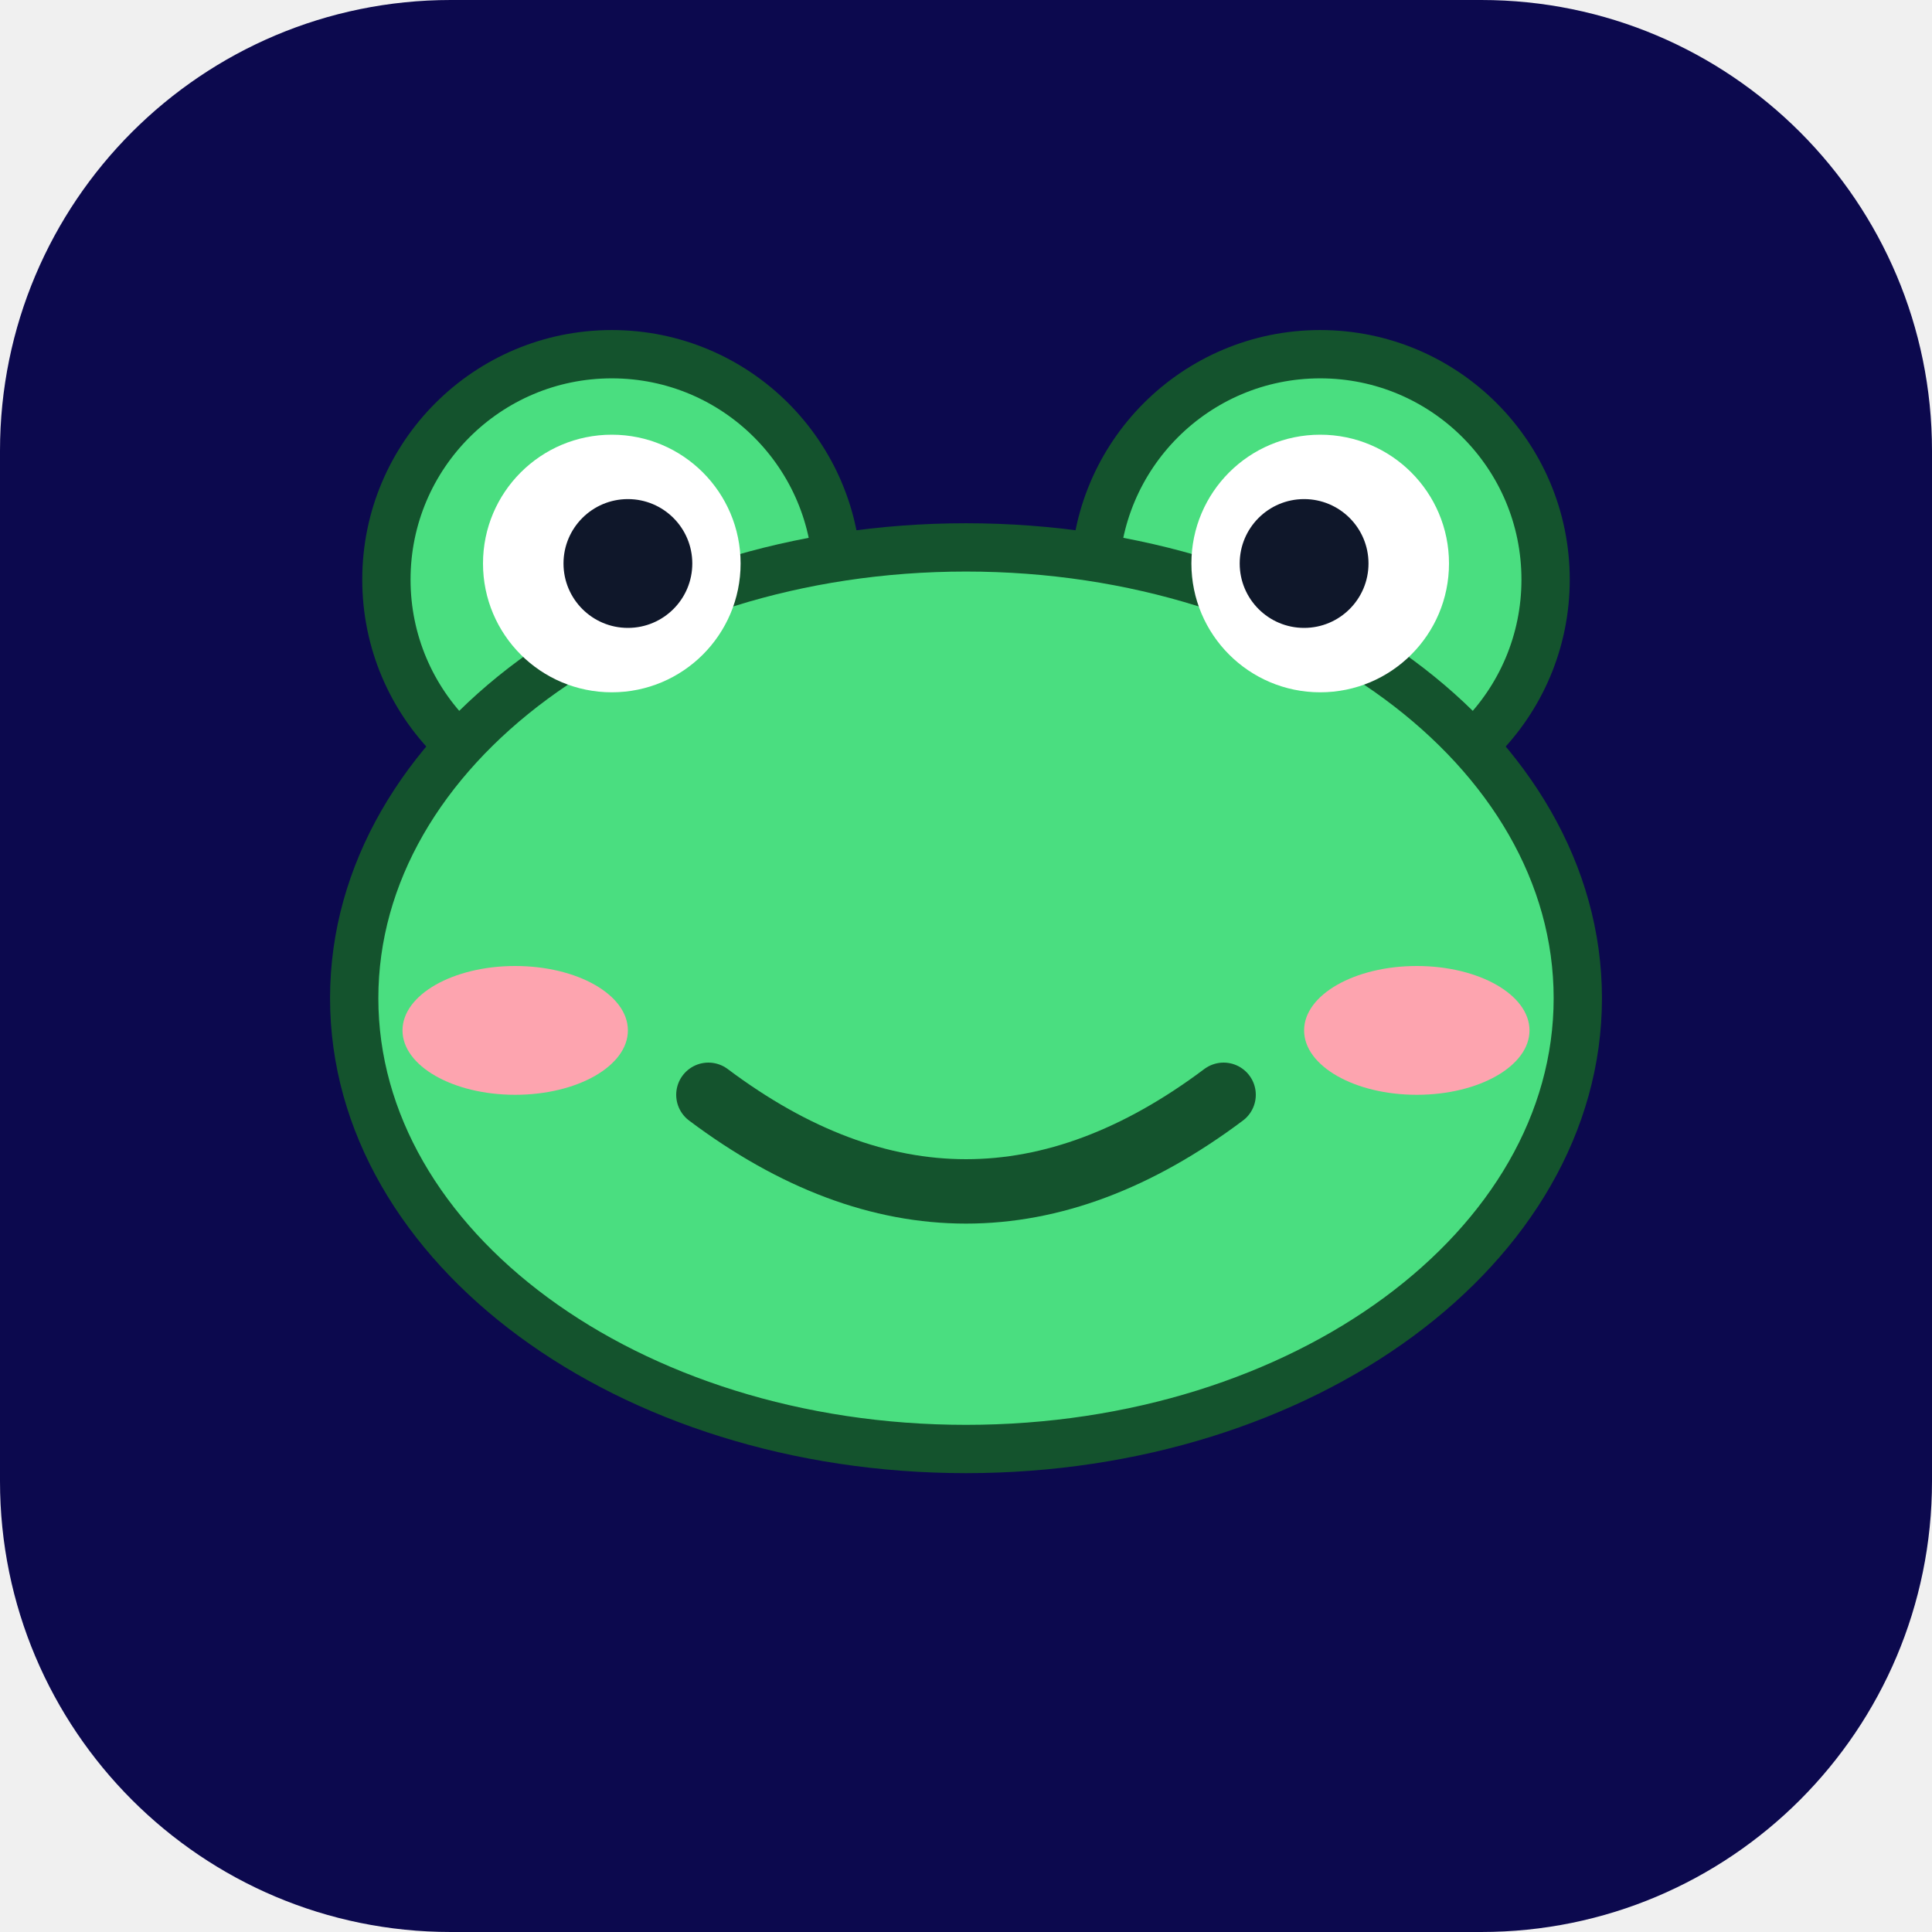
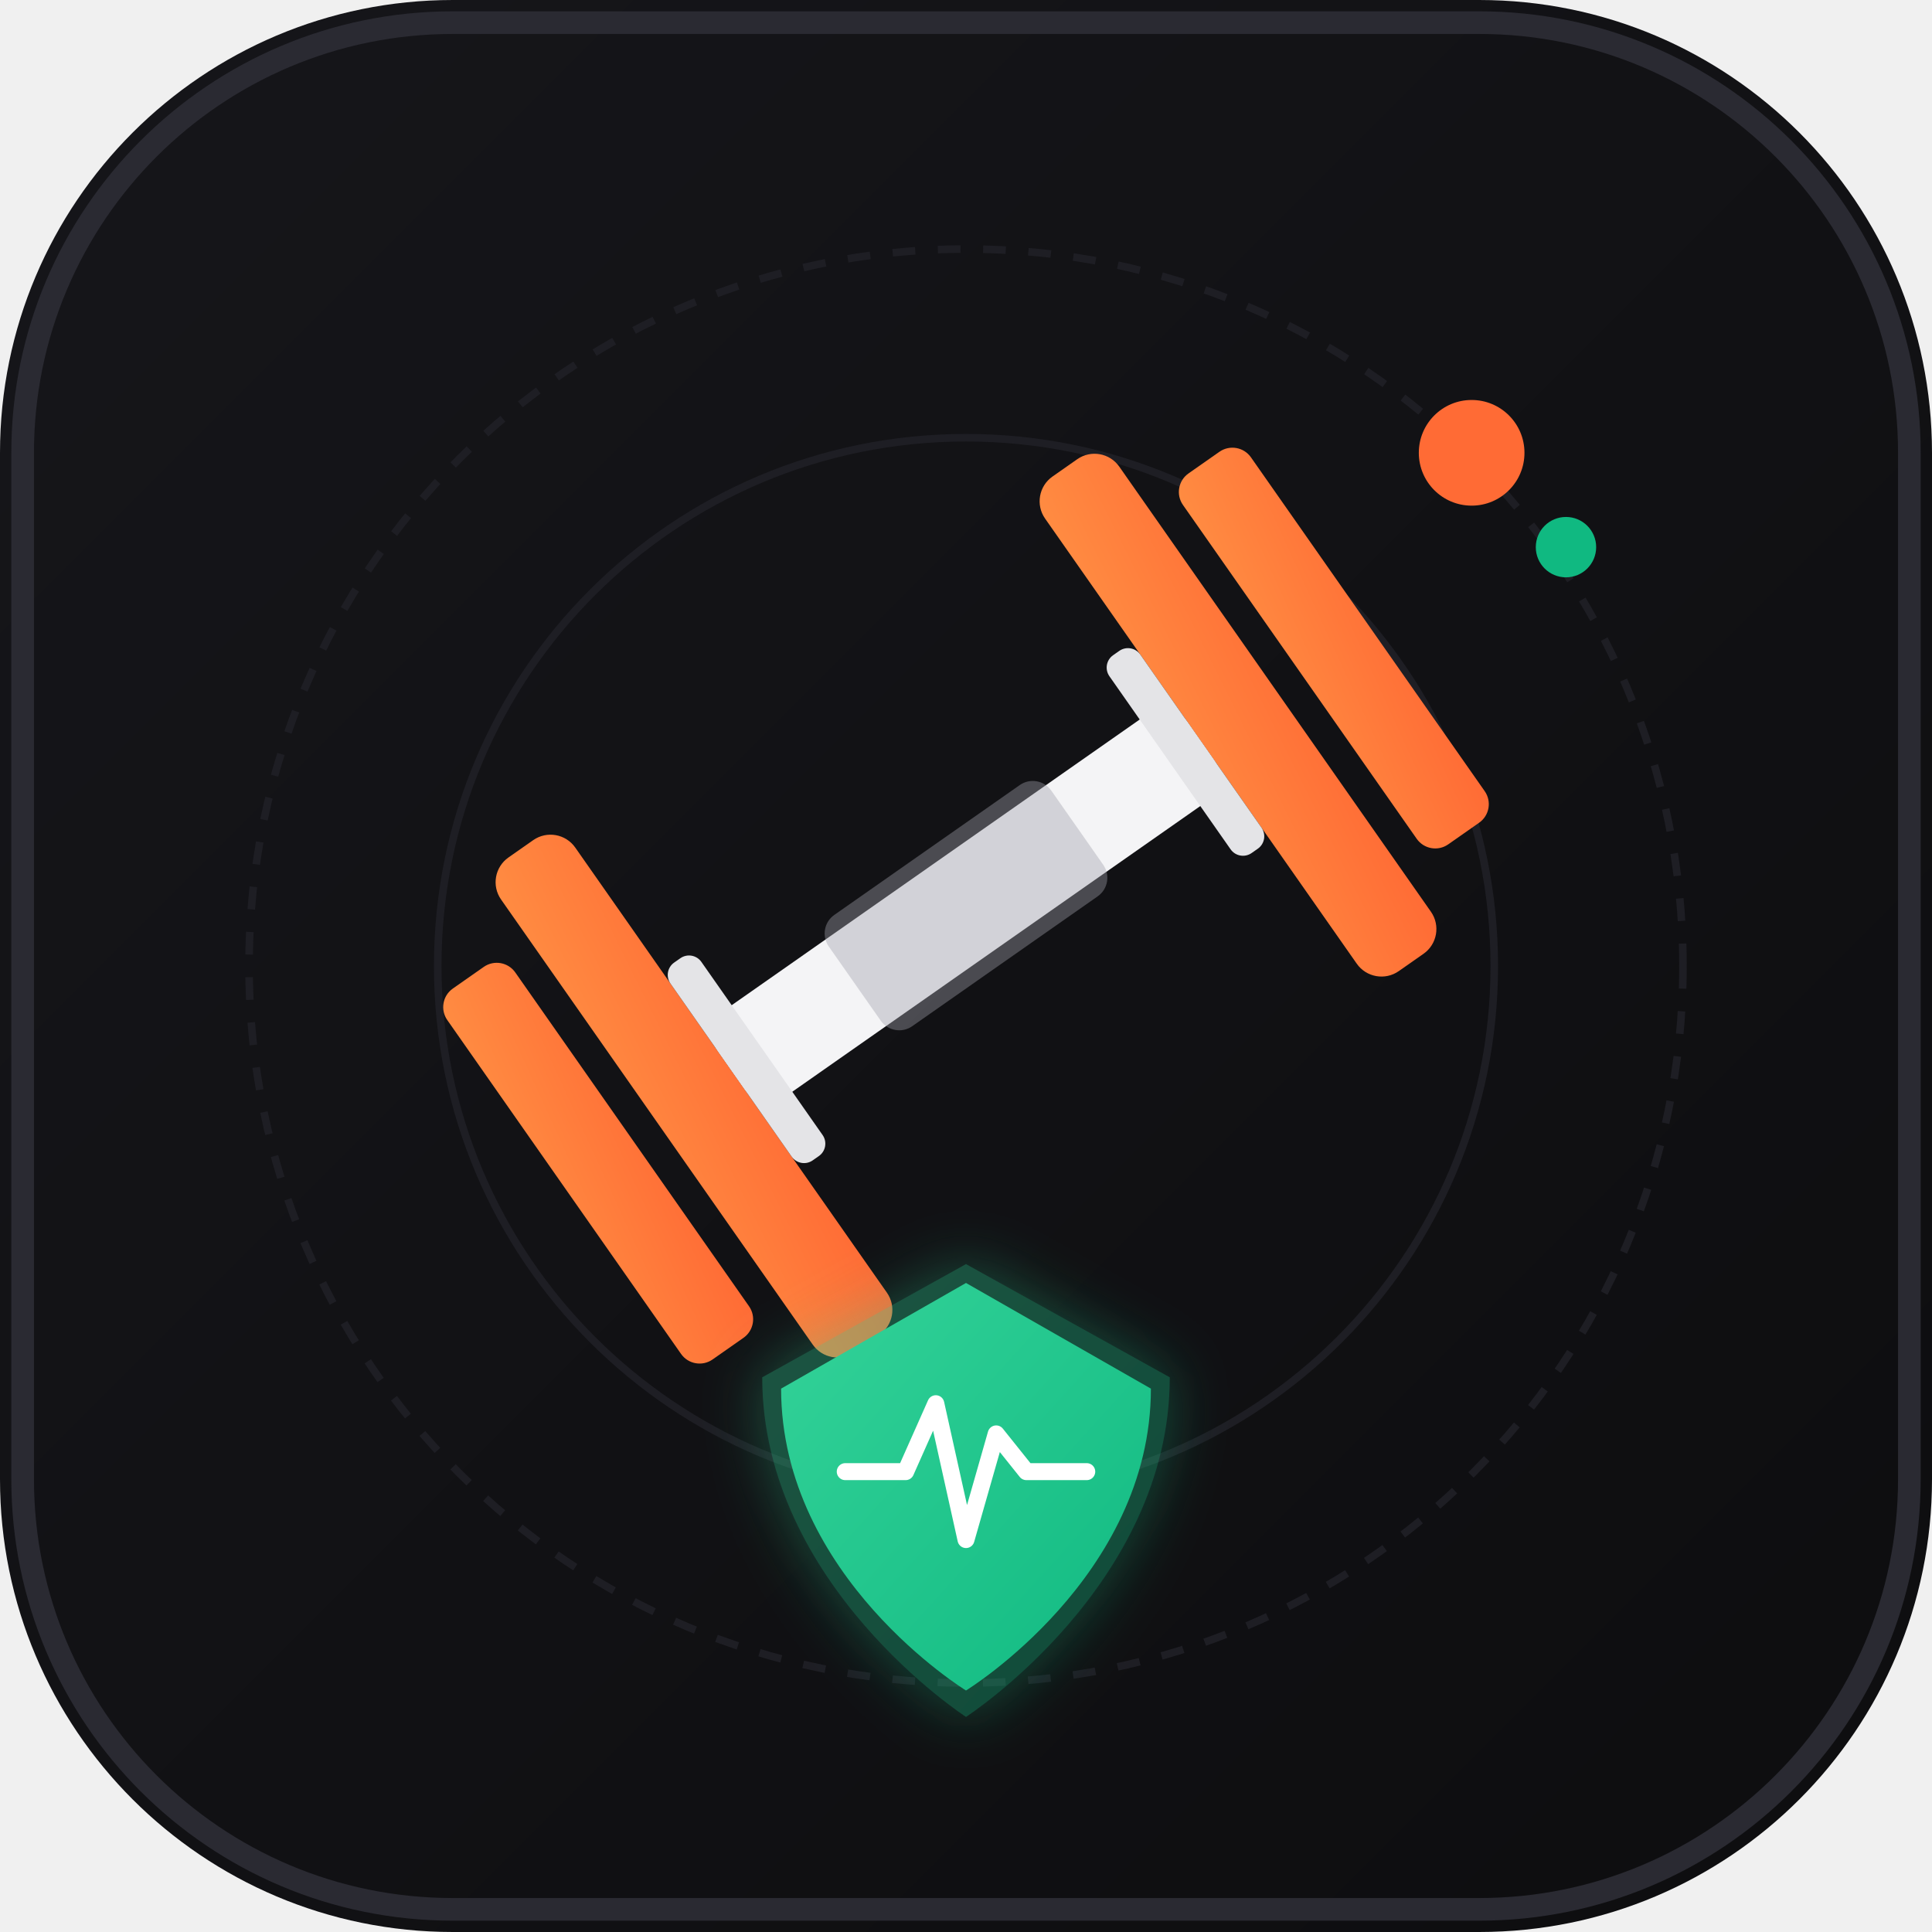
- <svg xmlns="http://www.w3.org/2000/svg" viewBox="0 0 120 120" fill="none">
-   <rect width="120" height="120" rx="28" fill="#0c094e" />
-   <circle cx="38" cy="36" r="14" fill="#4ade80" stroke="#14532d" stroke-width="3" />
-   <circle cx="82" cy="36" r="14" fill="#4ade80" stroke="#14532d" stroke-width="3" />
-   <ellipse cx="60" cy="62" rx="38" ry="28" fill="#4ade80" stroke="#14532d" stroke-width="3" />
-   <circle cx="38" cy="35" r="8" fill="#ffffff" />
-   <circle cx="82" cy="35" r="8" fill="#ffffff" />
-   <circle cx="39" cy="35" r="4" fill="#0f172a" />
-   <circle cx="81" cy="35" r="4" fill="#0f172a" />
-   <ellipse cx="32" cy="64" rx="7" ry="4" fill="#fda4af" />
-   <ellipse cx="88" cy="64" rx="7" ry="4" fill="#fda4af" />
-   <path d="M44 68 Q60 80 76 68" stroke="#14532d" stroke-width="4" stroke-linecap="round" fill="none" />
+ <svg xmlns="http://www.w3.org/2000/svg" viewBox="0 0 512 512" fill="none">
+   <defs>
+     <linearGradient id="bgGrad" x1="0%" y1="0%" x2="100%" y2="100%">
+       <stop offset="0%" stop-color="#16161A" />
+       <stop offset="100%" stop-color="#0D0D0F" />
+     </linearGradient>
+     <linearGradient id="accentGrad" x1="0%" y1="0%" x2="100%" y2="100%">
+       <stop offset="0%" stop-color="#FF8C42" />
+       <stop offset="100%" stop-color="#FF6B35" />
+     </linearGradient>
+     <linearGradient id="glp1Grad" x1="0%" y1="0%" x2="100%" y2="100%">
+       <stop offset="0%" stop-color="#34D399" />
+       <stop offset="100%" stop-color="#10B981" />
+     </linearGradient>
+     <filter id="glow" x="-20%" y="-20%" width="140%" height="140%">
+       <feGaussianBlur stdDeviation="8" result="blur" />
+       <feComposite in="SourceGraphic" in2="blur" operator="over" />
+     </filter>
+   </defs>
+   <rect width="512" height="512" rx="120" fill="url(#bgGrad)" />
+   <rect x="6" y="6" width="500" height="500" rx="114" stroke="#2A2A32" stroke-width="6" />
+   <circle cx="256" cy="256" r="190" stroke="#1E1E24" stroke-width="2" stroke-dasharray="6 6" />
+   <circle cx="256" cy="256" r="140" stroke="#1E1E24" stroke-width="2" />
+   <g transform="translate(256 240) rotate(-35) translate(-256 -240)">
+     <rect x="180" y="226" width="152" height="28" rx="8" fill="#F4F4F6" />
+     <rect x="220" y="222" width="72" height="36" rx="6" fill="#A1A1AA" opacity="0.4" />
+     <rect x="156" y="160" width="24" height="160" rx="8" fill="url(#accentGrad)" />
+     <rect x="126" y="180" width="22" height="120" rx="6" fill="url(#accentGrad)" />
+     <rect x="180" y="208" width="10" height="64" rx="4" fill="#E4E4E7" />
+     <rect x="332" y="160" width="24" height="160" rx="8" fill="url(#accentGrad)" />
+     <rect x="364" y="180" width="22" height="120" rx="6" fill="url(#accentGrad)" />
+     <rect x="322" y="208" width="10" height="64" rx="4" fill="#E4E4E7" />
+   </g>
+   <g transform="translate(0, 40)">
+     <path d="M256 295 L310 325 C310 380 256 415 256 415 C256 415 202 380 202 325 Z" fill="url(#glp1Grad)" filter="url(#glow)" opacity="0.35" />
+     <path d="M256 300 L305 328 C305 378 256 408 256 408 C256 408 207 378 207 328 Z" fill="url(#glp1Grad)" />
+     <path d="M224 350 L240 350 L248 332 L256 368 L264 340 L272 350 L288 350" stroke="#FFFFFF" stroke-width="4.5" stroke-linecap="round" stroke-linejoin="round" fill="none" />
+   </g>
+   <circle cx="390" cy="120" r="14" fill="#FF6B35" />
+   <circle cx="415" cy="145" r="8" fill="#10B981" />
</svg>
